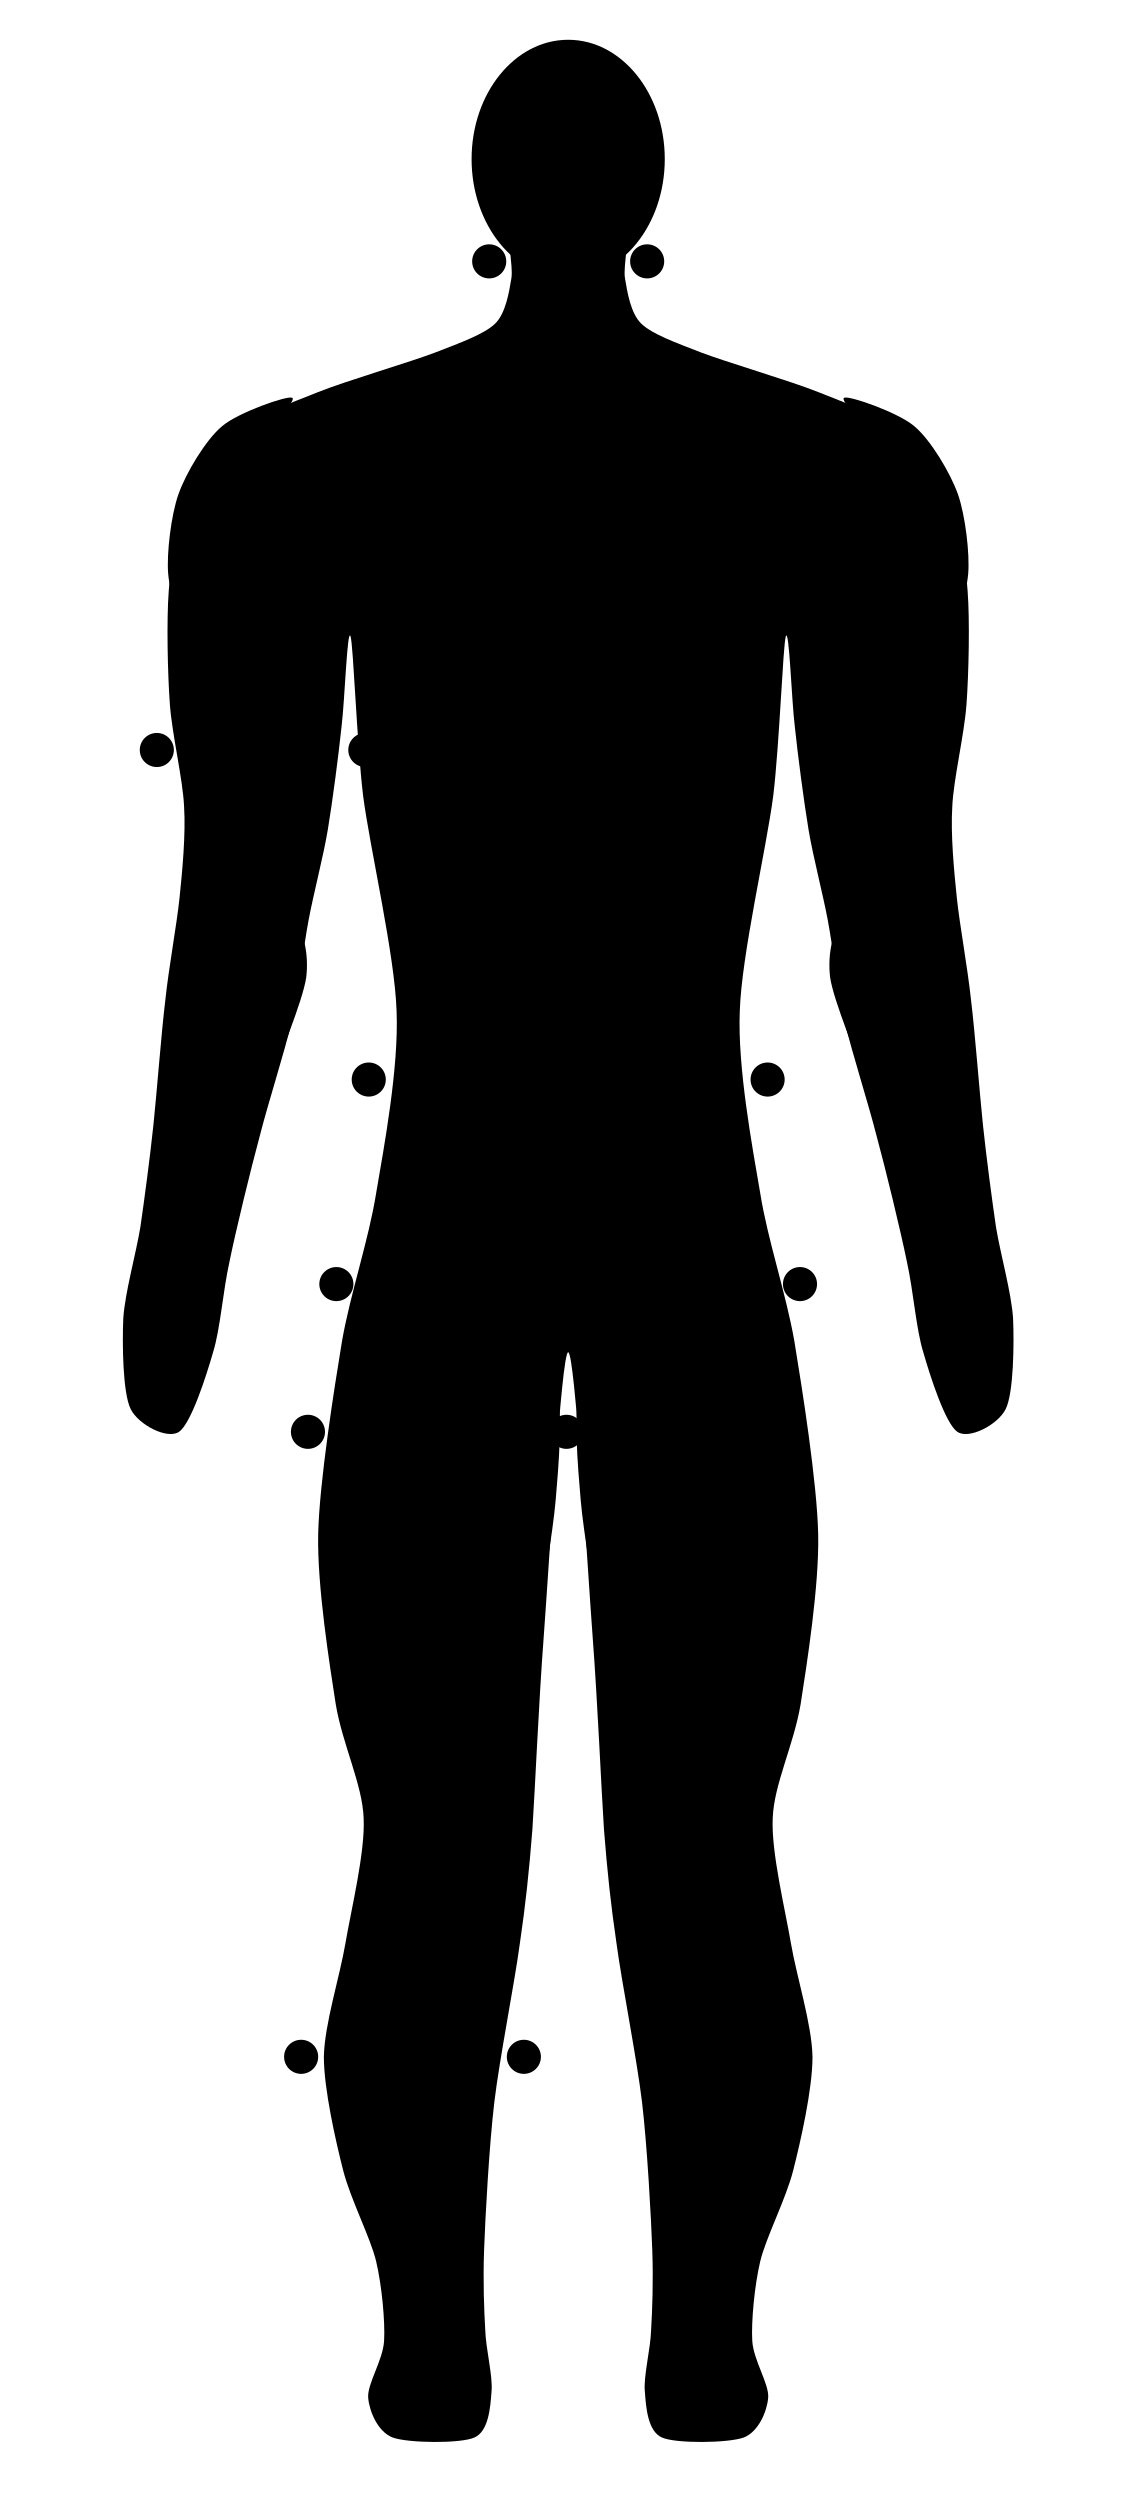
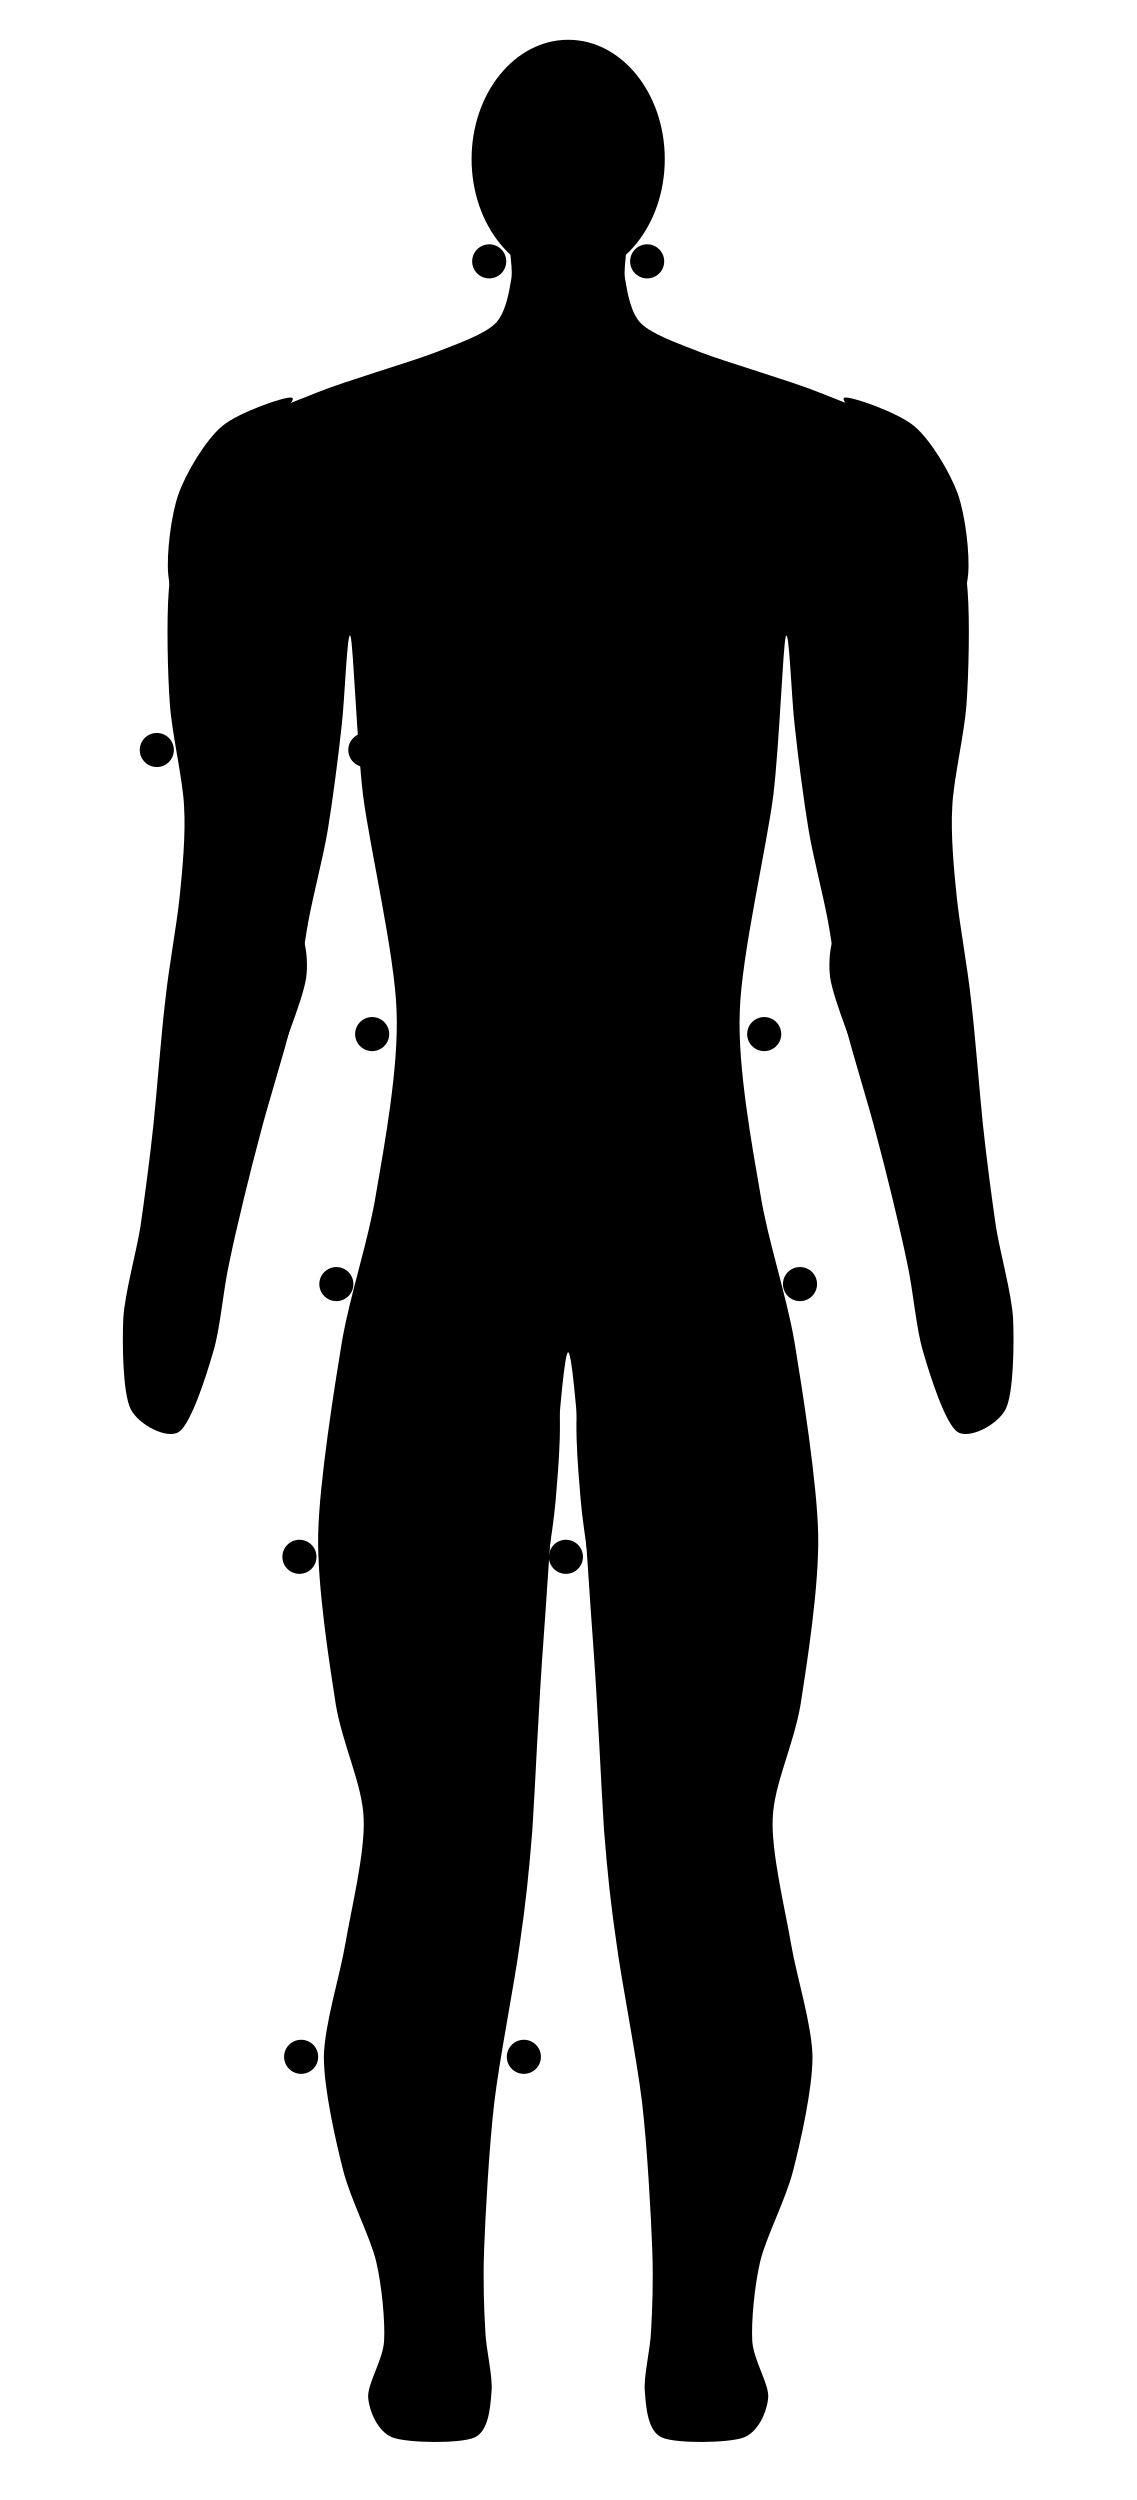
<svg xmlns="http://www.w3.org/2000/svg" viewBox="0 0 200 440" class="measure-guide-svg">
  <path class="guide-body" d="M100 38 C97.2 38 91.7 38.4 90.3 40 C88.9 41.6 90.4 46.6 90 49 C89.6 51.4 89 55.2 87.1 57 C85.2 58.8 81.1 60.3 76.7 62 C72.3 63.7 61 67 56 69 C51 71 44.7 73.3 41.4 76 C38.1 78.7 34.2 84 32.6 88 C30.9 92 30.1 98.9 29.7 104 C29.3 109.1 29.5 118.6 29.9 124 C30.3 129.4 32.2 137.2 32.4 142 C32.7 146.8 32.1 153.2 31.6 158 C31.1 162.8 29.7 170.3 29.1 176 C28.4 181.7 27.6 192.3 27 198 C26.4 203.7 25.4 211.2 24.7 216 C23.9 220.8 22 227.5 21.7 232 C21.5 236.5 21.6 245.2 23 248 C24.4 250.8 29.5 253.4 31.5 252 C33.6 250.6 36.3 242.2 37.5 238 C38.8 233.8 39.2 227.4 40.4 222 C41.5 216.6 44.1 205.9 45.7 200 C47.2 194.1 50 185.4 51.3 180 C52.5 174.6 53.4 166.8 54.3 162 C55.2 157.2 56.9 150.8 57.7 146 C58.5 141.2 59.6 132.8 60.1 128 C60.7 123.2 61.1 110.3 61.7 112 C62.2 113.7 62.8 130.7 63.9 140 C65.1 149.3 69.5 168.1 69.8 178 C70.2 187.9 67.6 201.8 66.2 210 C64.9 218.2 61.7 227.5 60.2 236 C58.8 244.5 56.2 260.9 56 270 C55.8 279.1 58 292.9 59.1 300 C60.3 307.1 63.8 314.1 64 320 C64.3 325.9 61.8 336.1 60.8 342 C59.8 347.9 57.1 356.3 57 362 C57 367.7 59.1 376.9 60.4 382 C61.7 387.1 65.2 393.8 66.2 398 C67.2 402.2 67.8 408.6 67.6 412 C67.4 415.4 64.6 419.6 64.8 422 C65 424.4 66.5 428 69.1 429 C71.8 430 81.1 430.1 83.5 429 C86 427.9 86.3 423.7 86.5 421 C86.8 418.3 85.5 413.5 85.4 410 C85.2 406.5 85 401.7 85.2 396 C85.4 390.3 86.1 377.6 87 370 C87.9 362.4 90.6 348.8 91.5 342 C92.5 335.2 93.1 329.6 93.7 322 C94.2 314.4 94.8 299.9 95.7 288 C96.6 276.1 98.8 238 100 238 C101.2 238 103.4 276.1 104.3 288 C105.2 299.9 105.8 314.4 106.3 322 C106.9 329.6 107.5 335.2 108.5 342 C109.4 348.8 112.1 362.4 113 370 C113.9 377.6 114.6 390.3 114.8 396 C115 401.7 114.8 406.5 114.6 410 C114.5 413.5 113.2 418.3 113.5 421 C113.7 423.7 114 427.9 116.5 429 C118.9 430.1 128.2 430 130.9 429 C133.5 428 135 424.4 135.2 422 C135.4 419.6 132.6 415.4 132.4 412 C132.2 408.6 132.8 402.2 133.8 398 C134.8 393.8 138.3 387.1 139.6 382 C140.9 376.9 143 367.7 143 362 C142.9 356.3 140.2 347.9 139.2 342 C138.2 336.1 135.7 325.9 136 320 C136.2 314.1 139.7 307.1 140.9 300 C142 292.9 144.2 279.1 144 270 C143.8 260.9 141.2 244.5 139.8 236 C138.3 227.5 135.1 218.2 133.8 210 C132.4 201.8 129.8 187.9 130.2 178 C130.5 168.1 134.9 149.3 136.1 140 C137.2 130.7 137.8 113.7 138.3 112 C138.9 110.3 139.3 123.2 139.9 128 C140.4 132.8 141.5 141.2 142.3 146 C143.1 150.8 144.8 157.2 145.7 162 C146.6 166.8 147.5 174.6 148.7 180 C150 185.4 152.8 194.1 154.3 200 C155.9 205.9 158.5 216.6 159.6 222 C160.8 227.4 161.2 233.8 162.5 238 C163.7 242.2 166.4 250.6 168.5 252 C170.5 253.4 175.6 250.8 177 248 C178.4 245.2 178.5 236.5 178.3 232 C178 227.5 176.1 220.8 175.3 216 C174.6 211.2 173.6 203.7 173 198 C172.4 192.3 171.6 181.7 170.9 176 C170.3 170.3 168.9 162.8 168.4 158 C167.9 153.2 167.3 146.8 167.6 142 C167.8 137.2 169.7 129.4 170.1 124 C170.5 118.6 170.7 109.1 170.3 104 C169.9 98.9 169.1 92 167.4 88 C165.8 84 161.9 78.7 158.6 76 C155.3 73.3 149 71 144 69 C139 67 127.7 63.7 123.3 62 C118.9 60.3 114.8 58.8 112.9 57 C111 55.2 110.4 51.4 110 49 C109.6 46.6 111.1 41.6 109.7 40 C108.3 38.4 102.8 38 100 38Z" />
  <ellipse class="guide-body" cx="100" cy="28" rx="17" ry="21" />
  <path class="guide-muscle" d="M90.7 122H93.9Q98.9 122 98.9 127V140Q98.9 145 93.9 145H90.7Q85.7 145 85.7 140V127Q85.7 122 90.7 122Z M106.1 122H109.3Q114.3 122 114.3 127V140Q114.3 145 109.3 145H106.1Q101.1 145 101.1 140V127Q101.1 122 106.1 122Z M91.1 148H93.9Q98.9 148 98.9 153V165Q98.9 170 93.9 170H91.1Q86.1 170 86.1 165V153Q86.1 148 91.1 148Z M106.1 148H108.9Q113.9 148 113.9 153V165Q113.9 170 108.9 170H106.1Q101.1 170 101.1 165V153Q101.1 148 106.1 148Z M91.6 173H94Q99 173 99 178V190Q99 195 94 195H91.6Q86.6 195 86.6 190V178Q86.6 173 91.6 173Z M106 173H108.4Q113.4 173 113.4 178V190Q113.4 195 108.4 195H106Q101 195 101 190V178Q101 173 106 173Z M87.5 198 C88.4 195.7 97.3 194.6 99 198 C100.6 201.4 99.8 219.7 98.9 222 C98 224.3 94.2 217.4 92.6 214 C91 210.6 86.6 200.3 87.5 198Z M101 198 C102.7 194.6 111.6 195.7 112.5 198 C113.4 200.3 109 210.6 107.4 214 C105.8 217.4 102 224.3 101.1 222 C100.2 219.7 99.4 201.4 101 198Z" />
  <path class="guide-muscle" d="M71.3 220 C68.6 222.8 63 238.1 61 246 C59 253.9 57.1 267.2 57.3 276 C57.5 284.8 59.9 301.5 62.6 308 C65.4 314.5 73.3 320.4 76.8 322 C80.2 323.6 85.2 321.8 87.3 319 C89.4 316.2 91.2 308.7 91.4 302 C91.7 295.3 89.9 279.9 89 272 C88.1 264.1 86.2 252.5 84.8 246 C83.5 239.5 81.6 229.7 79.7 226 C77.8 222.3 73.9 217.2 71.3 220Z" />
  <path class="guide-muscle" d="M120.3 226 C118.4 229.7 116.5 239.5 115.2 246 C113.8 252.5 111.9 264.1 111 272 C110.1 279.9 108.3 295.3 108.6 302 C108.8 308.7 110.6 316.2 112.7 319 C114.8 321.8 119.8 323.6 123.2 322 C126.7 320.4 134.6 314.5 137.4 308 C140.1 301.5 142.5 284.8 142.7 276 C142.9 267.2 141 253.9 139 246 C137 238.1 131.4 222.8 128.7 220 C126.1 217.2 122.2 222.3 120.3 226Z" />
  <path class="guide-muscle" d="M88.2 236 C89.7 234.9 96.5 240 97.8 244 C99.2 248 98.3 258.1 97.8 264 C97.3 269.9 95.3 281.2 94.6 286 C93.8 290.8 93.1 300 92.5 298 C91.8 296 90.9 278.5 90.1 272 C89.3 265.5 87.2 257.1 87 252 C86.7 246.9 86.6 237.1 88.2 236Z" />
  <path class="guide-muscle" d="M113 252 C112.8 257.1 110.7 265.5 109.9 272 C109.1 278.5 108.2 296 107.5 298 C106.9 300 106.2 290.8 105.4 286 C104.7 281.2 102.7 269.9 102.2 264 C101.7 258.1 100.8 248 102.2 244 C103.5 240 110.3 234.9 111.8 236 C113.4 237.1 113.3 246.9 113 252Z" />
  <path class="guide-muscle" d="M68.2 342 C65 344.6 61.3 354.3 60.3 360 C59.4 365.7 60.4 376.6 61.5 382 C62.6 387.4 66.2 395.9 68.3 398 C70.5 400.1 74.5 399.8 76.7 397 C79 394.2 82.4 383.8 83.9 378 C85.4 372.2 87.3 361.1 87.2 356 C87 350.9 85.7 344 83.1 342 C80.4 340 71.5 339.4 68.2 342Z" />
  <path class="guide-muscle" d="M116.9 342 C114.3 344 113 350.9 112.8 356 C112.7 361.1 114.6 372.2 116.1 378 C117.6 383.8 121 394.2 123.3 397 C125.5 399.8 129.5 400.1 131.7 398 C133.8 395.9 137.4 387.4 138.5 382 C139.6 376.6 140.6 365.7 139.7 360 C138.7 354.3 135 344.6 131.8 342 C128.5 339.4 119.6 340 116.9 342Z" />
  <path class="guide-muscle" d="M82.2 124 C79.7 119.5 69.9 115.5 67.5 118 C65.1 120.5 64.7 134.6 65.1 142 C65.6 149.4 69.2 162.6 70.6 170 C72 177.4 73.3 188.9 75.1 194 C76.9 199.1 81.7 208 83.2 206 C84.7 204 85.2 187.9 85.5 180 C85.7 172.1 85.3 157.9 84.9 150 C84.4 142.1 84.7 128.5 82.2 124Z" />
  <path class="guide-muscle" d="M115.1 150 C114.7 157.9 114.3 172.1 114.5 180 C114.8 187.9 115.3 204 116.8 206 C118.3 208 123.1 199.1 124.9 194 C126.7 188.9 128 177.4 129.4 170 C130.8 162.6 134.4 149.4 134.9 142 C135.3 134.6 134.9 120.5 132.5 118 C130.1 115.5 120.3 119.5 117.8 124 C115.3 128.5 115.6 142.1 115.1 150Z" />
  <path class="guide-muscle" d="M98.9 76 C96.2 70.3 84.7 75.4 80.5 76 C76.2 76.6 71.3 77.7 69 80 C66.8 82.3 64.9 88.3 64.7 92 C64.4 95.7 65.5 102.5 67.2 106 C68.8 109.5 73.4 115 76.5 117 C79.5 119 85.6 120.1 88.8 120 C92 119.9 97.5 122.2 98.9 116 C100.3 109.8 101.5 81.7 98.9 76Z" />
  <path class="guide-muscle" d="M101.1 116 C102.5 122.2 108 119.9 111.2 120 C114.4 120.1 120.5 119 123.5 117 C126.6 115 131.2 109.5 132.8 106 C134.5 102.5 135.6 95.7 135.3 92 C135.1 88.3 133.2 82.3 131 80 C128.7 77.7 123.8 76.6 119.5 76 C115.3 75.4 103.8 70.3 101.1 76 C98.5 81.7 99.7 109.8 101.1 116Z" />
  <path class="guide-muscle" d="M51.4 70 C50.5 69.6 41.9 72.6 39.1 75 C36.2 77.4 32.7 83.3 31.4 87 C30.1 90.7 29.3 97.5 29.6 101 C29.9 104.5 31.9 111.4 33.5 112 C35.1 112.6 39.9 108 41.1 105 C42.3 102 41.1 94.8 41.8 91 C42.5 87.2 44.7 81 46 78 C47.4 75 52.4 70.4 51.4 70Z" />
  <path class="guide-muscle" d="M154 78 C155.3 81 157.5 87.2 158.2 91 C158.9 94.8 157.7 102 158.9 105 C160.1 108 164.9 112.6 166.5 112 C168.1 111.4 170.1 104.5 170.4 101 C170.7 97.5 169.9 90.7 168.6 87 C167.3 83.3 163.8 77.4 160.9 75 C158.1 72.6 149.5 69.6 148.6 70 C147.6 70.4 152.6 75 154 78Z" />
  <path class="guide-muscle" d="M56.1 71 C58.1 70.7 64.3 74.3 65.5 77 C66.7 79.7 65.8 86.3 64.6 90 C63.4 93.7 59.4 100 56.9 103 C54.4 106 48.6 111 46.9 111 C45.3 111 45.5 106 45.6 103 C45.6 100 46.6 93.4 47.5 90 C48.4 86.6 50.6 81.7 51.8 79 C53 76.3 54.2 71.3 56.1 71Z" />
  <path class="guide-muscle" d="M148.2 79 C149.4 81.7 151.6 86.6 152.5 90 C153.4 93.4 154.4 100 154.4 103 C154.5 106 154.7 111 153.1 111 C151.4 111 145.6 106 143.1 103 C140.6 100 136.6 93.7 135.4 90 C134.2 86.3 133.3 79.7 134.5 77 C135.7 74.3 141.9 70.7 143.9 71 C145.8 71.3 147 76.3 148.2 79Z" />
  <path class="guide-muscle" d="M53.8 112 C51.4 109.7 44.2 111.7 41.5 114 C38.8 116.3 35.3 123.5 34.7 128 C34 132.5 35.6 142.2 37.1 146 C38.6 149.8 43 154.7 45.3 155 C47.6 155.3 51.6 151.5 53.5 148 C55.3 144.5 58 135.1 58 130 C58.1 124.9 56.1 114.3 53.8 112Z" />
  <path class="guide-muscle" d="M142 130 C142 135.1 144.7 144.5 146.5 148 C148.4 151.5 152.4 155.3 154.7 155 C157 154.7 161.4 149.8 162.9 146 C164.4 142.2 166 132.5 165.3 128 C164.7 123.5 161.2 116.3 158.5 114 C155.8 111.7 148.6 109.7 146.2 112 C143.9 114.3 141.9 124.9 142 130Z" />
  <path class="guide-muscle" d="M51.1 162 C48.8 161 40.3 162.4 37.5 165 C34.8 167.6 32.8 174.2 31.5 180 C30.3 185.8 28.5 200.9 28.5 206 C28.6 211.1 30.4 215.2 32.1 216 C33.9 216.8 38.7 215.4 40.8 212 C42.9 208.6 45.3 197.7 47.1 192 C49 186.3 53.3 176.2 53.9 172 C54.4 167.8 53.4 163 51.1 162Z" />
  <path class="guide-muscle" d="M146.1 172 C146.7 176.2 151 186.3 152.9 192 C154.7 197.7 157.1 208.6 159.2 212 C161.3 215.4 166.1 216.8 167.9 216 C169.6 215.2 171.4 211.1 171.5 206 C171.5 200.9 169.7 185.8 168.5 180 C167.2 174.2 165.2 167.6 162.5 165 C159.7 162.4 151.2 161 148.9 162 C146.6 163 145.6 167.8 146.1 172Z" />
  <g class="guide-line" data-metric="neck">
    <line x1="86.1" y1="46" x2="113.9" y2="46" />
    <circle cx="86.1" cy="46" r="3" />
    <circle cx="113.9" cy="46" r="3" />
  </g>
  <g class="guide-line" data-metric="chest">
    <line x1="58.6" y1="104" x2="141.4" y2="104" />
    <circle cx="58.6" cy="104" r="3" />
    <circle cx="141.4" cy="104" r="3" />
  </g>
  <g class="guide-line" data-metric="arm">
    <line x1="27.6" y1="132" x2="64.3" y2="132" />
    <circle cx="27.6" cy="132" r="3" />
    <circle cx="64.3" cy="132" r="3" />
  </g>
  <g class="guide-line" data-metric="waist">
-     <line x1="64.9" y1="190" x2="135.1" y2="190" />
-     <circle cx="64.9" cy="190" r="3" />
-     <circle cx="135.1" cy="190" r="3" />
+     <line x1="65.5" y1="182" x2="134.5" y2="182" />
+     <circle cx="65.5" cy="182" r="3" />
+     <circle cx="134.5" cy="182" r="3" />
  </g>
  <g class="guide-line" data-metric="hips">
    <line x1="59.2" y1="226" x2="140.8" y2="226" />
    <circle cx="59.2" cy="226" r="3" />
    <circle cx="140.8" cy="226" r="3" />
  </g>
  <g class="guide-line" data-metric="thigh">
-     <line x1="54.2" y1="252" x2="99.7" y2="252" />
-     <circle cx="54.2" cy="252" r="3" />
-     <circle cx="99.7" cy="252" r="3" />
+     <line x1="52.7" y1="274" x2="99.6" y2="274" />
+     <circle cx="52.7" cy="274" r="3" />
+     <circle cx="99.6" cy="274" r="3" />
  </g>
  <g class="guide-line" data-metric="calf">
    <line x1="53" y1="362" x2="92.2" y2="362" />
    <circle cx="53" cy="362" r="3" />
    <circle cx="92.2" cy="362" r="3" />
  </g>
</svg>
